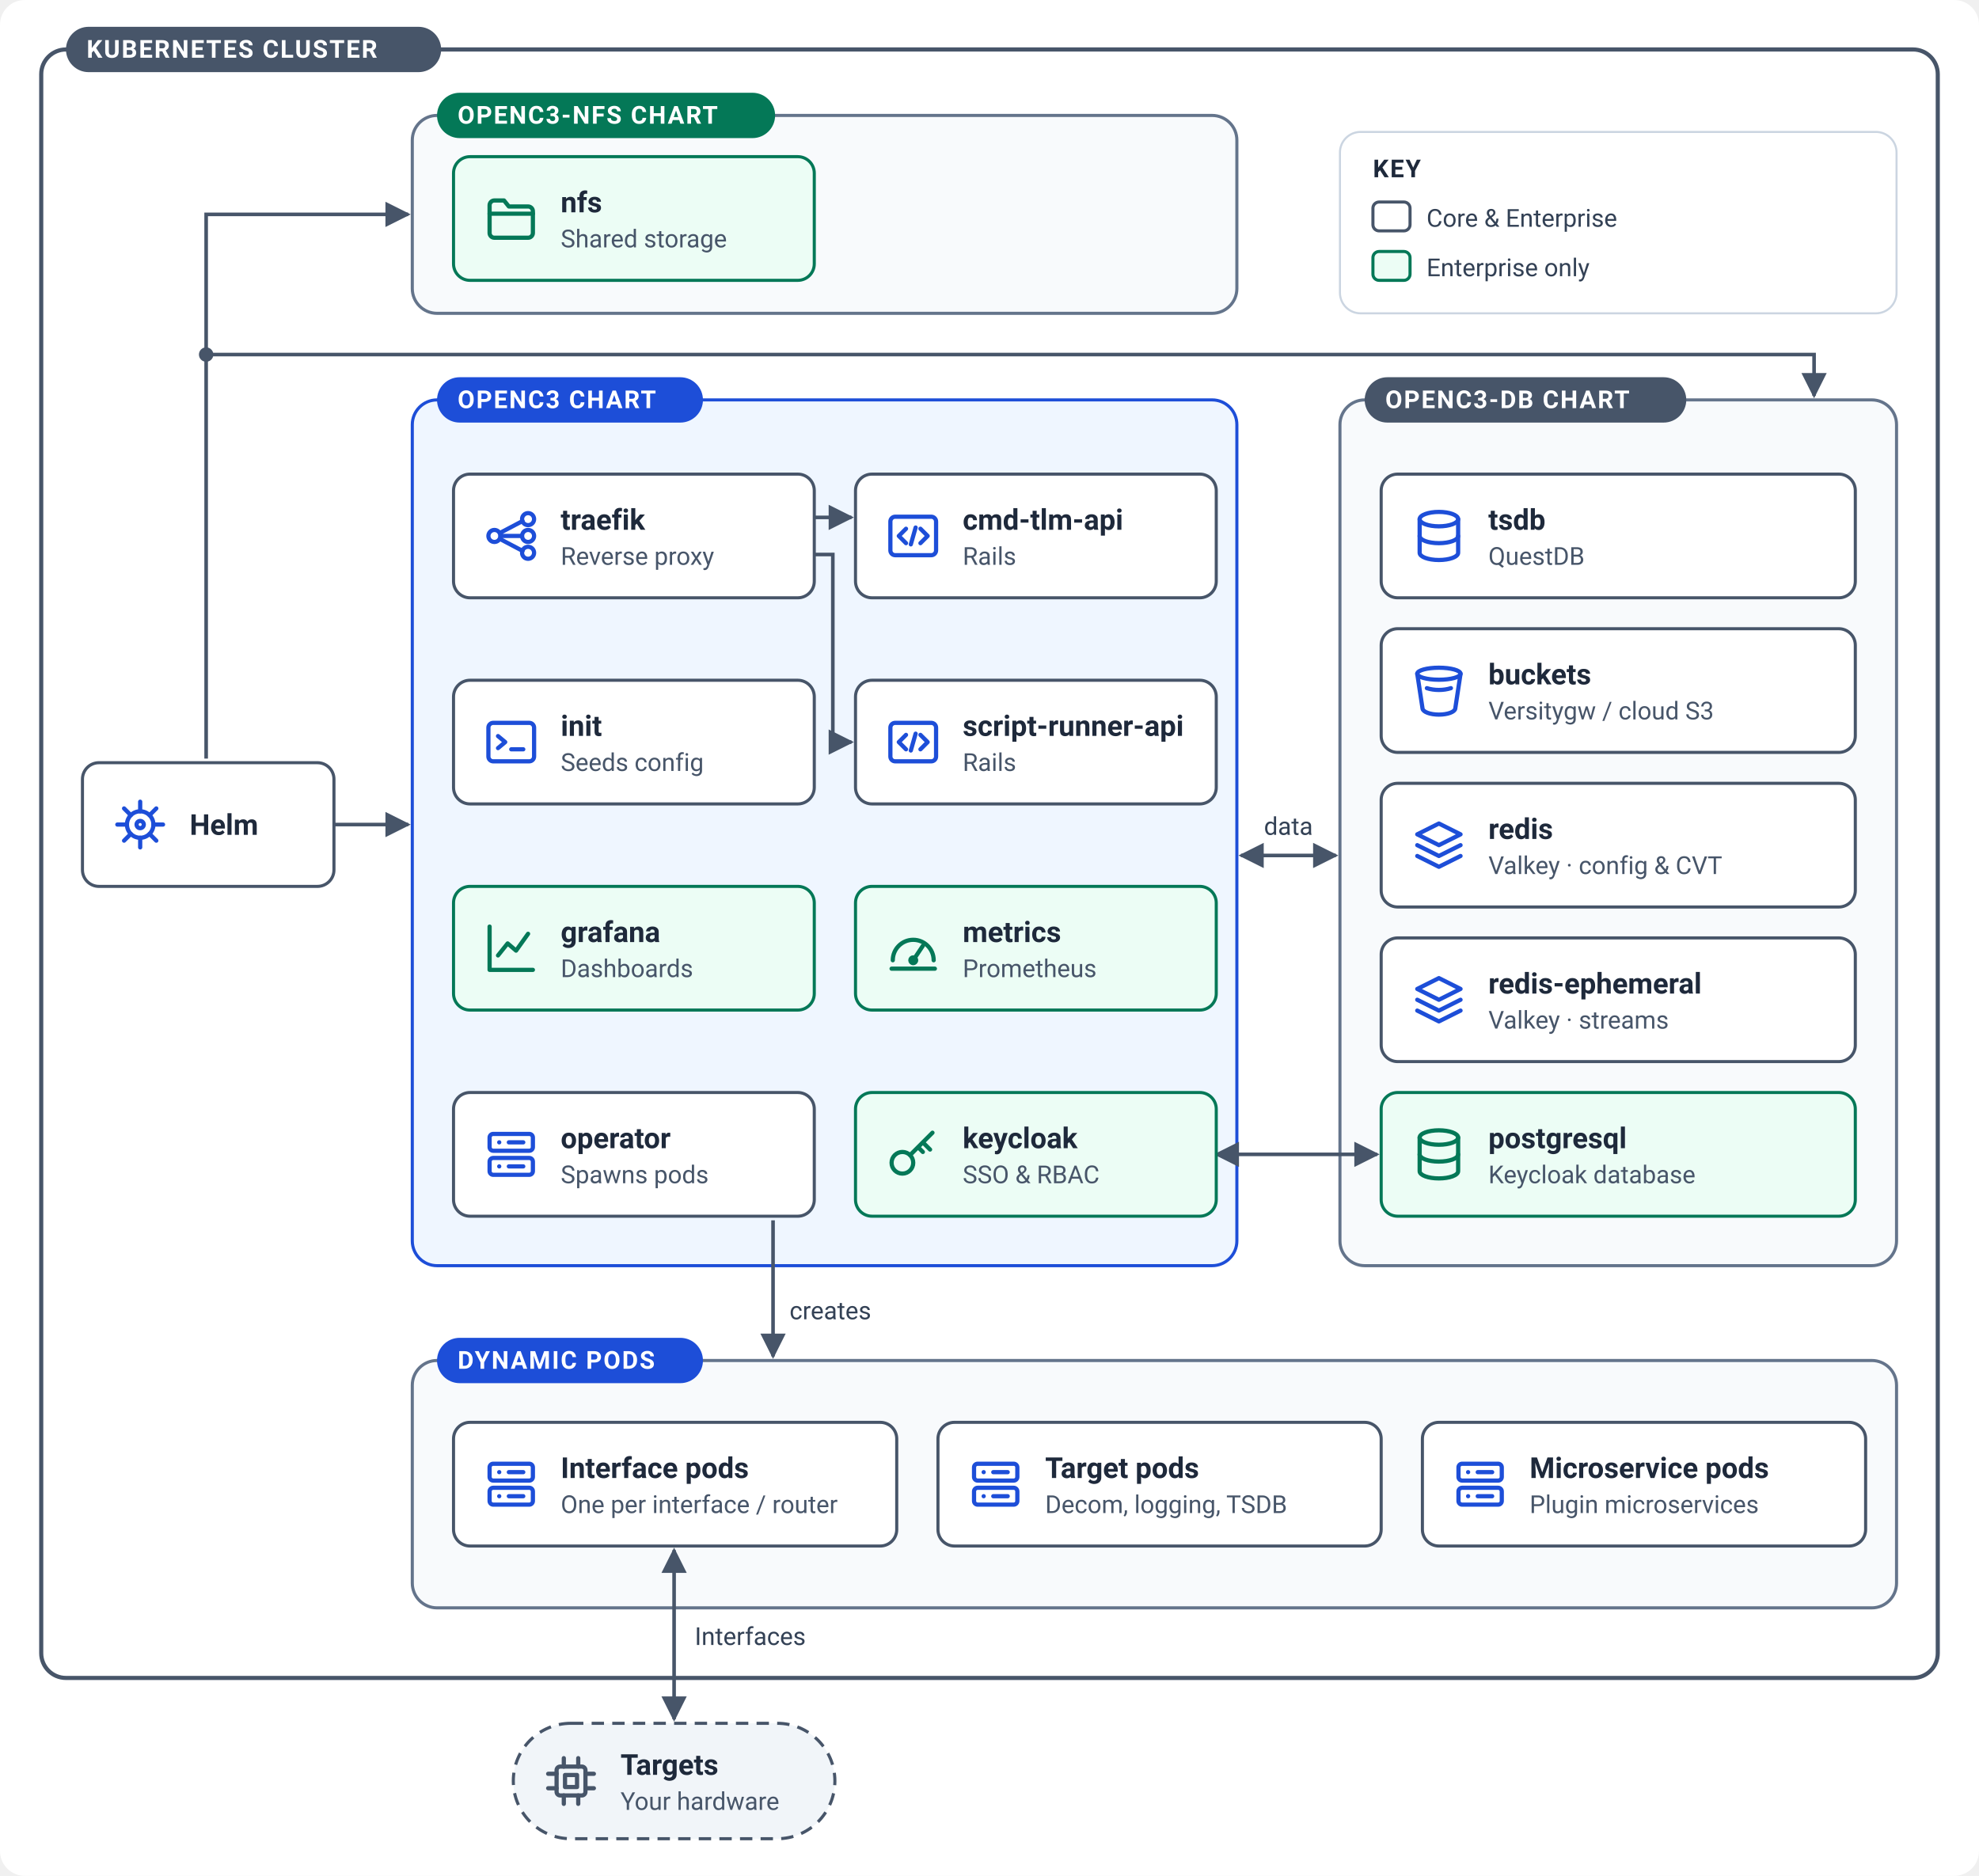
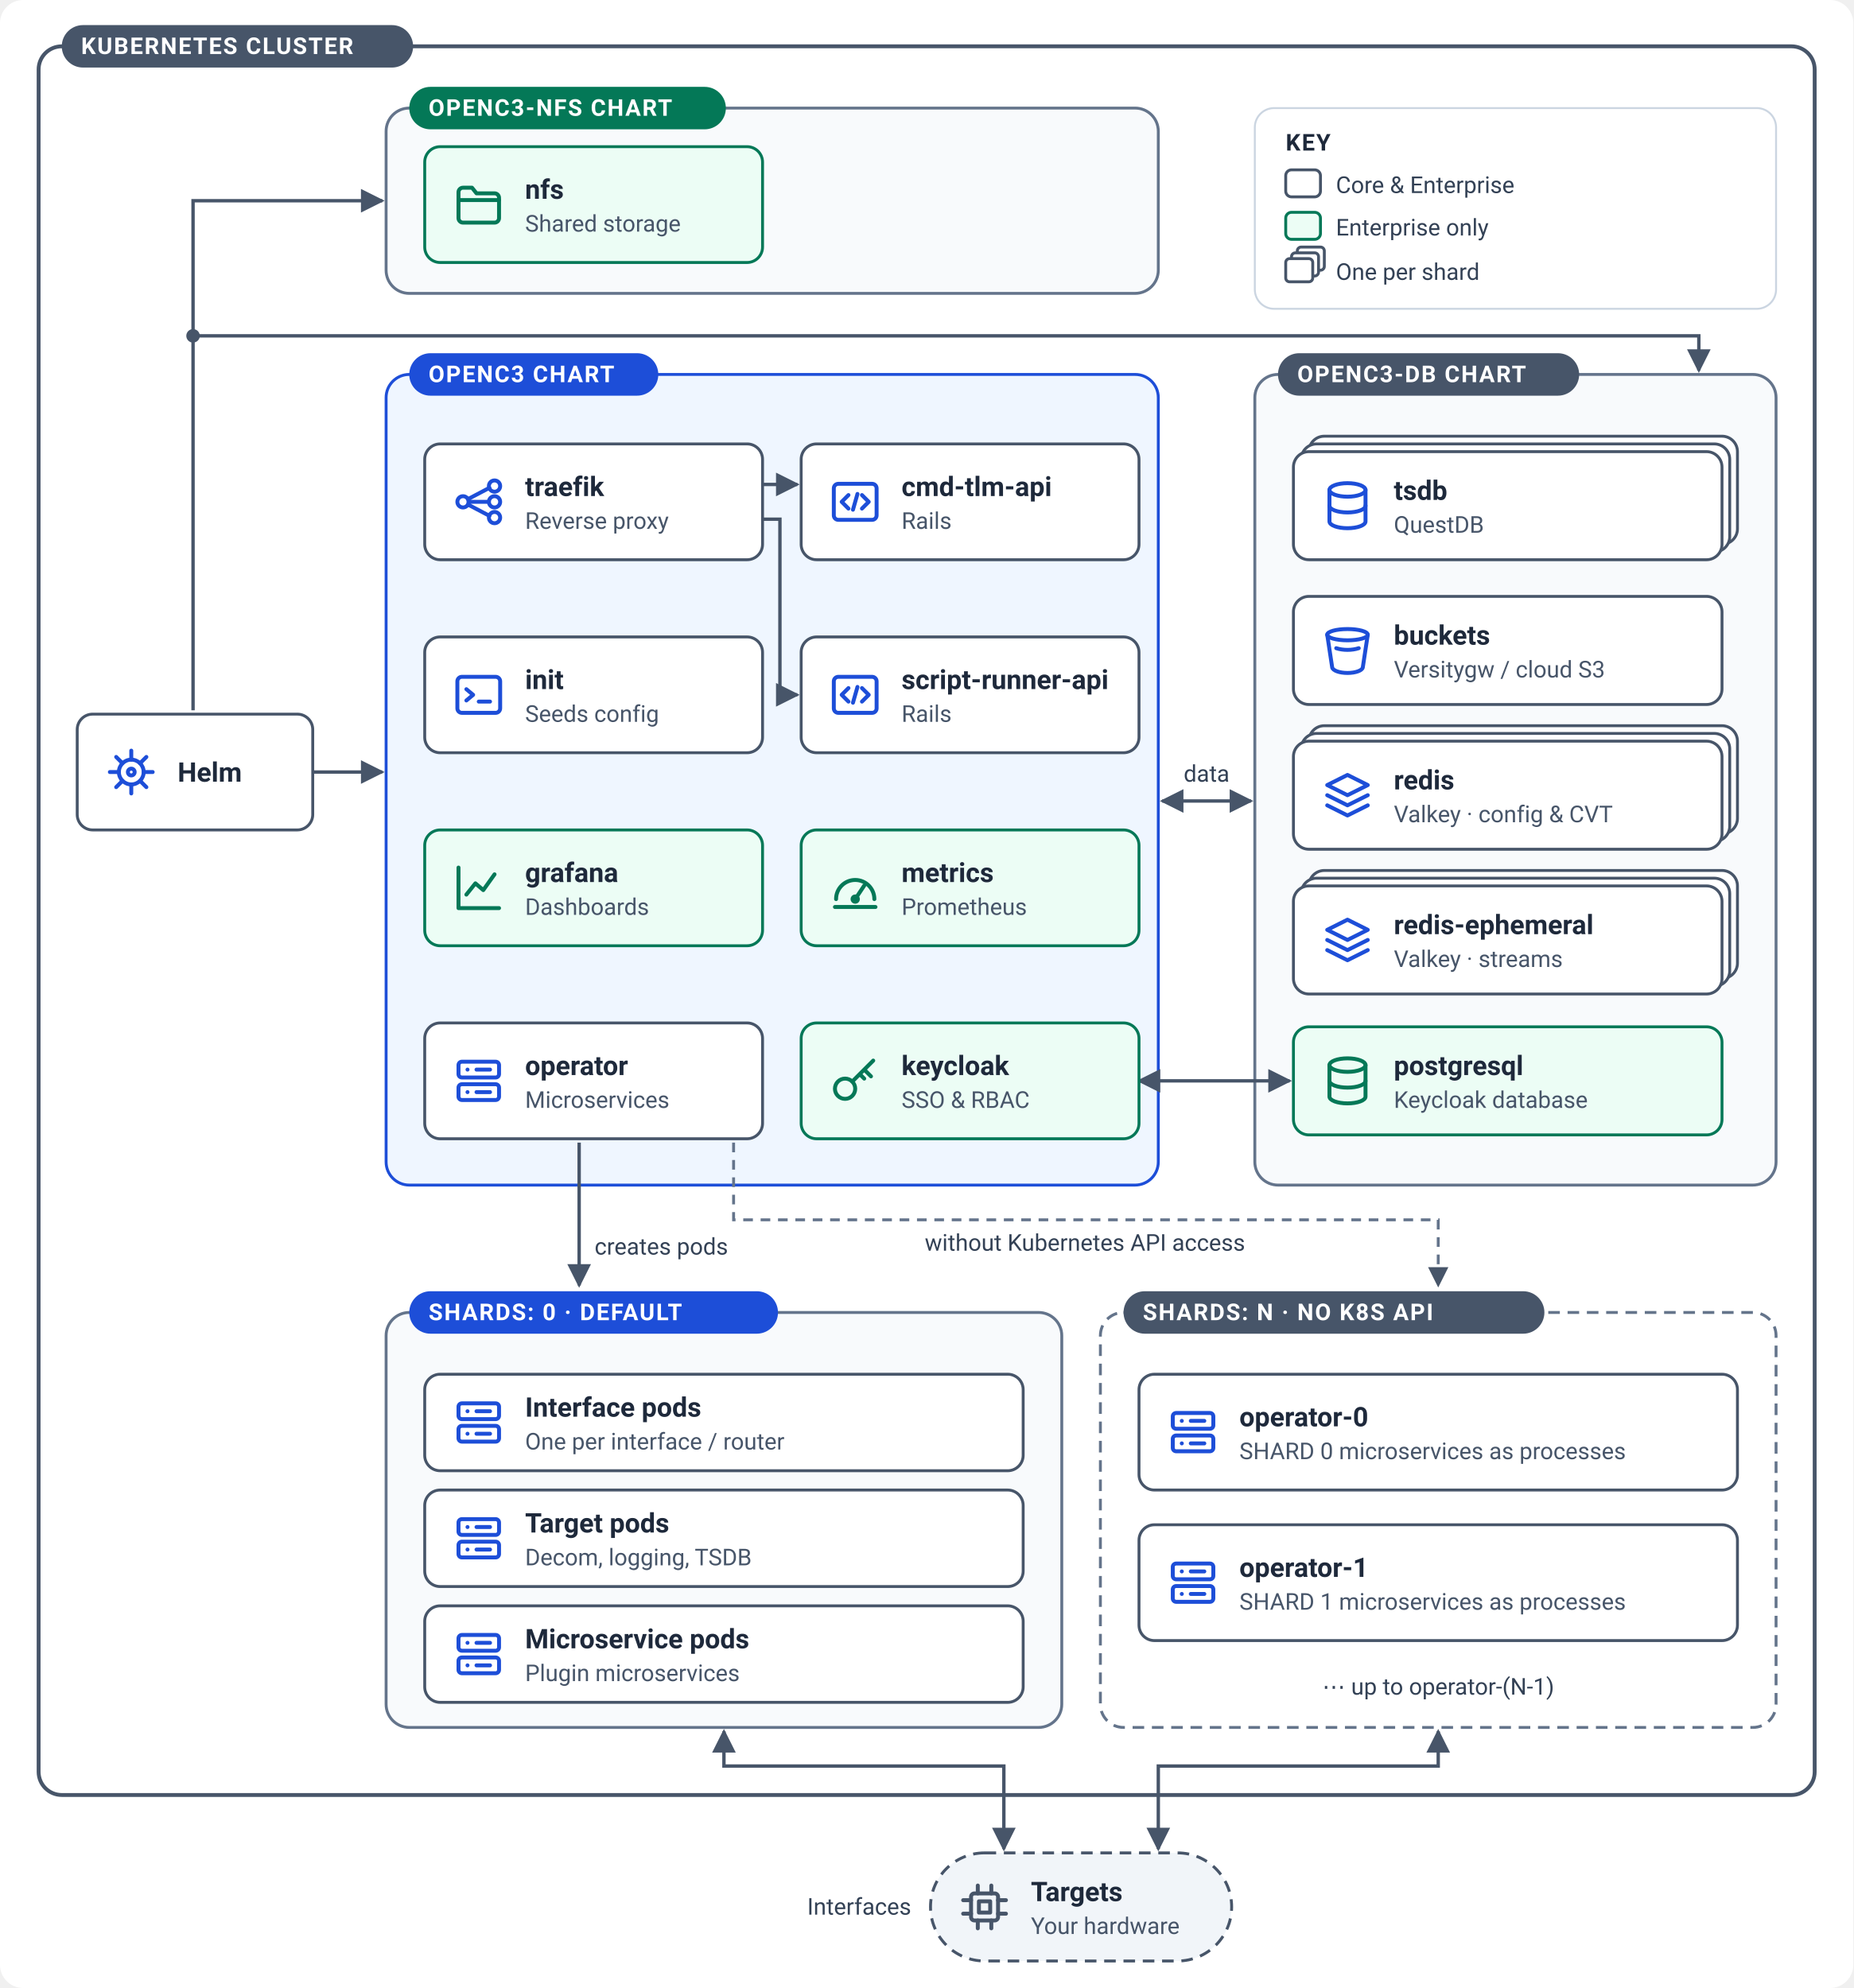
- <svg xmlns="http://www.w3.org/2000/svg" viewBox="0 0 960 910" width="960" height="910" role="img" aria-labelledby="title desc">
+ <svg xmlns="http://www.w3.org/2000/svg" viewBox="0 0 960 1030" width="960" height="1030" role="img" aria-labelledby="title desc">
  <defs>
    <marker id="arrow" viewBox="0 0 10 10" refX="9" refY="5" markerWidth="7" markerHeight="7" orient="auto-start-reverse">
      <path d="M0,0 L10,5 L0,10 z" fill="#475569" />
    </marker>
    <style>
      text { font-family: -apple-system, BlinkMacSystemFont, "Segoe UI", Roboto, Helvetica, Arial, sans-serif; fill: #1e293b; }
      .card { fill: #ffffff; stroke: #475569; stroke-width: 1.5; }
      .card-ent { fill: #ecfdf5; stroke: #047857; stroke-width: 1.5; }
      .actor { fill: #f1f5f9; stroke: #475569; stroke-width: 1.5; stroke-dasharray: 6 4; }
      .name { font-size: 14px; font-weight: 600; }
      .sub { font-size: 12px; fill: #475569; }
      .desc { font-size: 12px; fill: #334155; }
      .group-core { fill: #eff6ff; stroke: #1d4ed8; stroke-width: 1.5; }
      .group { fill: #f8fafc; stroke: #64748b; stroke-width: 1.5; }
+       .group-alt { fill: #ffffff; stroke: #64748b; stroke-width: 1.5; stroke-dasharray: 6 4; }
      .group-k8s { fill: #ffffff; stroke: #475569; stroke-width: 2; }
      .tab { font-size: 12px; font-weight: 700; letter-spacing: 0.06em; }
      .link { fill: none; stroke: #475569; stroke-width: 1.75; }
      .uses { fill: none; stroke: #64748b; stroke-width: 1.5; stroke-dasharray: 5 4; }
      .label { font-size: 12px; fill: #334155; }
      .icon { fill: none; stroke-width: 1.75; stroke-linecap: round; stroke-linejoin: round; }
      .layer-ent { fill: #ecfdf5; stroke: #047857; stroke-width: 1.25; }
      .layer-core { fill: #eff6ff; stroke: #1d4ed8; stroke-width: 1.25; }
      .layer-oss { fill: #f5f3ff; stroke: #7c3aed; stroke-width: 1.25; }
      .layer-text { font-size: 12px; text-anchor: middle; }
    </style>
  </defs>
-   <rect width="960" height="910" rx="12" fill="#ffffff" />
-   <rect class="group-k8s" x="20" y="24" width="920" height="790" rx="12" />
+   <rect width="960" height="1030" rx="12" fill="#ffffff" />
+   <rect class="group-k8s" x="20" y="24" width="920" height="906" rx="12" />
  <rect x="32" y="13" width="182" height="22" rx="11" fill="#475569" />
  <text class="tab" x="42" y="28" fill="#ffffff" style="fill:#ffffff">KUBERNETES CLUSTER</text>
  <rect class="group" x="200" y="56" width="400" height="96" rx="12" />
  <rect x="212" y="45" width="164" height="22" rx="11" fill="#047857" />
  <text class="tab" x="222" y="60" fill="#ffffff" style="fill:#ffffff">OPENC3-NFS CHART</text>
  <rect class="group-core" x="200" y="194" width="400" height="420" rx="12" />
  <rect x="212" y="183" width="129" height="22" rx="11" fill="#1d4ed8" />
  <text class="tab" x="222" y="198" fill="#ffffff" style="fill:#ffffff">OPENC3 CHART</text>
  <rect class="group" x="650" y="194" width="270" height="420" rx="12" />
  <rect x="662" y="183" width="156" height="22" rx="11" fill="#475569" />
  <text class="tab" x="672" y="198" fill="#ffffff" style="fill:#ffffff">OPENC3-DB CHART</text>
-   <rect class="group" x="200" y="660" width="720" height="120" rx="12" />
-   <rect x="212" y="649" width="129" height="22" rx="11" fill="#1d4ed8" />
-   <text class="tab" x="222" y="664" fill="#ffffff" style="fill:#ffffff">DYNAMIC PODS</text>
-   <rect x="650" y="64" width="270" height="88" rx="10" fill="#ffffff" stroke="#cbd5e1" />
-   <text class="tab" x="666" y="86">KEY</text>
-   <rect x="666" y="98" width="18" height="14" rx="3" class="card" />
-   <text class="desc" x="692" y="110">Core &amp; Enterprise</text>
-   <rect x="666" y="122" width="18" height="14" rx="3" class="card-ent" />
-   <text class="desc" x="692" y="134">Enterprise only</text>
+   <rect class="group" x="200" y="680" width="350" height="215" rx="12" />
+   <rect x="212" y="669" width="191" height="22" rx="11" fill="#1d4ed8" />
+   <text class="tab" x="222" y="684" fill="#ffffff" style="fill:#ffffff">SHARDS: 0 · DEFAULT</text>
+   <rect class="group-alt" x="570" y="680" width="350" height="215" rx="12" />
+   <rect x="582" y="669" width="218" height="22" rx="11" fill="#475569" />
+   <text class="tab" x="592" y="684" fill="#ffffff" style="fill:#ffffff">SHARDS: N · NO K8S API</text>
+   <rect x="650" y="56" width="270" height="104" rx="10" fill="#ffffff" stroke="#cbd5e1" />
+   <text class="tab" x="666" y="78">KEY</text>
+   <rect x="666" y="88" width="18" height="14" rx="3" class="card" />
+   <text class="desc" x="692" y="100">Core &amp; Enterprise</text>
+   <rect x="666" y="110" width="18" height="14" rx="3" class="card-ent" />
+   <text class="desc" x="692" y="122">Enterprise only</text>
+   <rect x="672" y="128" width="14" height="12" rx="2" class="card" />
+   <rect x="669" y="131" width="14" height="12" rx="2" class="card" />
+   <rect x="666" y="134" width="14" height="12" rx="2" class="card" />
+   <text class="desc" x="692" y="145">One per shard</text>
  <path class="link" d="M100,368 L100,104 L198,104" marker-end="url(#arrow)" />
-   <path class="link" d="M100,172 L880,172 L880,192" marker-end="url(#arrow)" />
-   <circle cx="100" cy="172" r="3.5" fill="#475569" />
+   <path class="link" d="M100,174 L880,174 L880,192" marker-end="url(#arrow)" />
+   <circle cx="100" cy="174" r="3.5" fill="#475569" />
  <path class="link" d="M162,400 L198,400" marker-end="url(#arrow)" />
  <path class="link" d="M395,251 L413,251" marker-end="url(#arrow)" />
  <path class="link" d="M395,269 L404,269 L404,360 L413,360" marker-end="url(#arrow)" />
  <path class="link" d="M602,415 L648,415" marker-start="url(#arrow)" marker-end="url(#arrow)" />
  <text class="label" x="625" y="405" text-anchor="middle">data</text>
  <path class="link" d="M590,560 L668,560" marker-start="url(#arrow)" marker-end="url(#arrow)" />
-   <path class="link" d="M375,592 L375,658" marker-end="url(#arrow)" />
-   <text class="label" x="383" y="640" text-anchor="start">creates</text>
-   <path class="link" d="M327,752 L327,834" marker-start="url(#arrow)" marker-end="url(#arrow)" />
-   <text class="label" x="337" y="798" text-anchor="start">Interfaces</text>
+   <path class="link" d="M300,592 L300,666" marker-end="url(#arrow)" />
+   <text class="label" x="308" y="650" text-anchor="start">creates pods</text>
+   <path class="uses" d="M380,592 L380,632 L745,632 L745,666" marker-end="url(#arrow)" />
+   <text class="label" x="562" y="648" text-anchor="middle">without Kubernetes API access</text>
+   <path class="link" d="M520,958 L520,915 L375,915 L375,897" marker-start="url(#arrow)" marker-end="url(#arrow)" />
+   <path class="link" d="M600,958 L600,915 L745,915 L745,897" marker-start="url(#arrow)" marker-end="url(#arrow)" />
+   <text class="label" x="472" y="992" text-anchor="end">Interfaces</text>
  <rect class="card" x="40" y="370" width="122" height="60" rx="8" />
  <g class="icon" stroke="#1d4ed8" transform="translate(54,386.0) scale(1.1667)">
    <circle cx="12" cy="12" r="5.5" />
    <circle cx="12" cy="12" r="1.5" />
    <path d="M12 2.5v4M12 17.5v4M2.5 12h4M17.5 12h4M5.3 5.3l2.8 2.8M15.9 15.9l2.8 2.8M5.3 18.7l2.8-2.8M15.9 8.1l2.8-2.8" />
  </g>
  <text class="name" x="92" y="405.0">Helm</text>
  <rect class="card-ent" x="220" y="76" width="175" height="60" rx="8" />
  <g class="icon" stroke="#047857" transform="translate(234,92.0) scale(1.1667)">
    <path d="M3 6.5a2 2 0 0 1 2-2h4l2 2.5h8a2 2 0 0 1 2 2V18a2 2 0 0 1-2 2H5a2 2 0 0 1-2-2z" />
    <path d="M3 10h18" />
  </g>
  <text class="name" x="272" y="103.0">nfs</text>
  <text class="sub" x="272" y="120.0">Shared storage</text>
  <rect class="card" x="220" y="230" width="175" height="60" rx="8" />
  <g class="icon" stroke="#1d4ed8" transform="translate(234,246.0) scale(1.1667)">
    <circle cx="5" cy="12" r="2.5" />
    <circle cx="19" cy="5" r="2.5" />
    <circle cx="19" cy="12" r="2.5" />
    <circle cx="19" cy="19" r="2.5" />
    <path d="M7.5 12h9M7.2 10.8l9.5-5M7.2 13.2l9.5 5" />
  </g>
  <text class="name" x="272" y="257.0">traefik</text>
  <text class="sub" x="272" y="274.0">Reverse proxy</text>
  <rect class="card" x="220" y="330" width="175" height="60" rx="8" />
  <g class="icon" stroke="#1d4ed8" transform="translate(234,346.0) scale(1.1667)">
    <rect x="2.5" y="4" width="19" height="16" rx="2" />
    <path d="M6.5 9.5l3 2.5-3 2.5" />
    <path d="M12 15h5" />
  </g>
  <text class="name" x="272" y="357.0">init</text>
  <text class="sub" x="272" y="374.0">Seeds config</text>
  <rect class="card-ent" x="220" y="430" width="175" height="60" rx="8" />
  <g class="icon" stroke="#047857" transform="translate(234,446.0) scale(1.1667)">
    <path d="M3 3v18h18" />
    <path d="M6.5 15l4-5 3.5 3 5-7" />
  </g>
  <text class="name" x="272" y="457.0">grafana</text>
  <text class="sub" x="272" y="474.0">Dashboards</text>
  <rect class="card" x="220" y="530" width="175" height="60" rx="8" />
  <g class="icon" stroke="#1d4ed8" transform="translate(234,546.0) scale(1.1667)">
    <rect x="3" y="3.5" width="18" height="7" rx="1.5" />
    <rect x="3" y="13.5" width="18" height="7" rx="1.5" />
    <path d="M7 7h.01M7 17h.01" />
    <path d="M11 7h6M11 17h6" />
  </g>
  <text class="name" x="272" y="557.0">operator</text>
-   <text class="sub" x="272" y="574.0">Spawns pods</text>
+   <text class="sub" x="272" y="574.0">Microservices</text>
  <rect class="card" x="415" y="230" width="175" height="60" rx="8" />
  <g class="icon" stroke="#1d4ed8" transform="translate(429,246.0) scale(1.1667)">
    <rect x="2.5" y="4" width="19" height="16" rx="2" />
    <path d="M9 9l-3 3 3 3M15 9l3 3-3 3M13 8.5l-2 7" />
  </g>
  <text class="name" x="467" y="257.0">cmd-tlm-api</text>
  <text class="sub" x="467" y="274.0">Rails</text>
  <rect class="card" x="415" y="330" width="175" height="60" rx="8" />
  <g class="icon" stroke="#1d4ed8" transform="translate(429,346.0) scale(1.1667)">
    <rect x="2.5" y="4" width="19" height="16" rx="2" />
    <path d="M9 9l-3 3 3 3M15 9l3 3-3 3M13 8.5l-2 7" />
  </g>
  <text class="name" x="467" y="357.0">script-runner-api</text>
  <text class="sub" x="467" y="374.0">Rails</text>
  <rect class="card-ent" x="415" y="430" width="175" height="60" rx="8" />
  <g class="icon" stroke="#047857" transform="translate(429,446.0) scale(1.1667)">
    <path d="M3.5 17a8.5 8.5 0 1 1 17 0" />
    <path d="M12 17l4-6" />
    <circle cx="12" cy="17" r="1.2" />
    <path d="M3 20.5h18" />
  </g>
  <text class="name" x="467" y="457.0">metrics</text>
  <text class="sub" x="467" y="474.0">Prometheus</text>
  <rect class="card-ent" x="415" y="530" width="175" height="60" rx="8" />
  <g class="icon" stroke="#047857" transform="translate(429,546.0) scale(1.1667)">
    <circle cx="7.5" cy="15.5" r="4.5" />
    <path d="M10.7 12.3L20 3M16 7l3 3M14 9l2 2" />
  </g>
  <text class="name" x="467" y="557.0">keycloak</text>
  <text class="sub" x="467" y="574.0">SSO &amp; RBAC</text>
-   <rect class="card" x="670" y="230" width="230" height="60" rx="8" />
-   <g class="icon" stroke="#1d4ed8" transform="translate(684,246.0) scale(1.1667)">
+   <rect class="card" x="678" y="226" width="222" height="56" rx="8" />
+   <rect class="card" x="674" y="230" width="222" height="56" rx="8" />
+   <rect class="card" x="670" y="234" width="222" height="56" rx="8" />
+   <g class="icon" stroke="#1d4ed8" transform="translate(684,248.0) scale(1.1667)">
    <ellipse cx="12" cy="5" rx="8" ry="3" />
    <path d="M4 5v14c0 1.7 3.6 3 8 3s8-1.3 8-3V5" />
    <path d="M4 12c0 1.7 3.6 3 8 3s8-1.3 8-3" />
  </g>
-   <text class="name" x="722" y="257.0">tsdb</text>
-   <text class="sub" x="722" y="274.0">QuestDB</text>
-   <rect class="card" x="670" y="305" width="230" height="60" rx="8" />
-   <g class="icon" stroke="#1d4ed8" transform="translate(684,321.0) scale(1.1667)">
+   <text class="name" x="722" y="259.0">tsdb</text>
+   <text class="sub" x="722" y="276.0">QuestDB</text>
+   <rect class="card" x="670" y="309" width="222" height="56" rx="8" />
+   <g class="icon" stroke="#1d4ed8" transform="translate(684,323.0) scale(1.1667)">
    <ellipse cx="12" cy="5" rx="9" ry="2.5" />
    <path d="M3 5l2.2 14.5c.2 1.4 3.2 2.5 6.8 2.5s6.6-1.1 6.8-2.5L21 5" />
    <path d="M7 11c3 1 7 1 10 0" />
  </g>
-   <text class="name" x="722" y="332.0">buckets</text>
-   <text class="sub" x="722" y="349.0">Versitygw / cloud S3</text>
-   <rect class="card" x="670" y="380" width="230" height="60" rx="8" />
-   <g class="icon" stroke="#1d4ed8" transform="translate(684,396.0) scale(1.1667)">
+   <text class="name" x="722" y="334.0">buckets</text>
+   <text class="sub" x="722" y="351.0">Versitygw / cloud S3</text>
+   <rect class="card" x="678" y="376" width="222" height="56" rx="8" />
+   <rect class="card" x="674" y="380" width="222" height="56" rx="8" />
+   <rect class="card" x="670" y="384" width="222" height="56" rx="8" />
+   <g class="icon" stroke="#1d4ed8" transform="translate(684,398.0) scale(1.1667)">
    <path d="M12 3l9 4.5-9 4.5-9-4.5z" />
    <path d="M3 12l9 4.5 9-4.5" />
    <path d="M3 16.5l9 4.5 9-4.5" />
  </g>
-   <text class="name" x="722" y="407.0">redis</text>
-   <text class="sub" x="722" y="424.0">Valkey · config &amp; CVT</text>
-   <rect class="card" x="670" y="455" width="230" height="60" rx="8" />
-   <g class="icon" stroke="#1d4ed8" transform="translate(684,471.0) scale(1.1667)">
+   <text class="name" x="722" y="409.0">redis</text>
+   <text class="sub" x="722" y="426.0">Valkey · config &amp; CVT</text>
+   <rect class="card" x="678" y="451" width="222" height="56" rx="8" />
+   <rect class="card" x="674" y="455" width="222" height="56" rx="8" />
+   <rect class="card" x="670" y="459" width="222" height="56" rx="8" />
+   <g class="icon" stroke="#1d4ed8" transform="translate(684,473.0) scale(1.1667)">
    <path d="M12 3l9 4.5-9 4.5-9-4.5z" />
    <path d="M3 12l9 4.5 9-4.5" />
    <path d="M3 16.5l9 4.5 9-4.5" />
  </g>
-   <text class="name" x="722" y="482.0">redis-ephemeral</text>
-   <text class="sub" x="722" y="499.0">Valkey · streams</text>
-   <rect class="card-ent" x="670" y="530" width="230" height="60" rx="8" />
+   <text class="name" x="722" y="484.0">redis-ephemeral</text>
+   <text class="sub" x="722" y="501.0">Valkey · streams</text>
+   <rect class="card-ent" x="670" y="532" width="222" height="56" rx="8" />
  <g class="icon" stroke="#047857" transform="translate(684,546.0) scale(1.1667)">
    <ellipse cx="12" cy="5" rx="8" ry="3" />
    <path d="M4 5v14c0 1.7 3.6 3 8 3s8-1.3 8-3V5" />
    <path d="M4 12c0 1.7 3.6 3 8 3s8-1.3 8-3" />
  </g>
  <text class="name" x="722" y="557.0">postgresql</text>
  <text class="sub" x="722" y="574.0">Keycloak database</text>
-   <rect class="card" x="220" y="690" width="215" height="60" rx="8" />
-   <g class="icon" stroke="#1d4ed8" transform="translate(234,706.0) scale(1.1667)">
-     <rect x="3" y="3.5" width="18" height="7" rx="1.5" />
-     <rect x="3" y="13.5" width="18" height="7" rx="1.5" />
-     <path d="M7 7h.01M7 17h.01" />
-     <path d="M11 7h6M11 17h6" />
-   </g>
-   <text class="name" x="272" y="717.0">Interface pods</text>
-   <text class="sub" x="272" y="734.0">One per interface / router</text>
-   <rect class="card" x="455" y="690" width="215" height="60" rx="8" />
-   <g class="icon" stroke="#1d4ed8" transform="translate(469,706.0) scale(1.1667)">
-     <rect x="3" y="3.5" width="18" height="7" rx="1.5" />
-     <rect x="3" y="13.5" width="18" height="7" rx="1.5" />
-     <path d="M7 7h.01M7 17h.01" />
-     <path d="M11 7h6M11 17h6" />
-   </g>
-   <text class="name" x="507" y="717.0">Target pods</text>
-   <text class="sub" x="507" y="734.0">Decom, logging, TSDB</text>
-   <rect class="card" x="690" y="690" width="215" height="60" rx="8" />
-   <g class="icon" stroke="#1d4ed8" transform="translate(704,706.0) scale(1.1667)">
-     <rect x="3" y="3.5" width="18" height="7" rx="1.5" />
-     <rect x="3" y="13.5" width="18" height="7" rx="1.5" />
-     <path d="M7 7h.01M7 17h.01" />
-     <path d="M11 7h6M11 17h6" />
-   </g>
-   <text class="name" x="742" y="717.0">Microservice pods</text>
-   <text class="sub" x="742" y="734.0">Plugin microservices</text>
-   <rect class="actor" x="249" y="836" width="156" height="56" rx="28.0" />
-   <g class="icon" stroke="#475569" transform="translate(263,850.0) scale(1.1667)">
+   <rect class="card" x="220" y="712" width="310" height="50" rx="8" />
+   <g class="icon" stroke="#1d4ed8" transform="translate(234,723.0) scale(1.1667)">
+     <rect x="3" y="3.5" width="18" height="7" rx="1.5" />
+     <rect x="3" y="13.5" width="18" height="7" rx="1.5" />
+     <path d="M7 7h.01M7 17h.01" />
+     <path d="M11 7h6M11 17h6" />
+   </g>
+   <text class="name" x="272" y="734.0">Interface pods</text>
+   <text class="sub" x="272" y="751.0">One per interface / router</text>
+   <rect class="card" x="220" y="772" width="310" height="50" rx="8" />
+   <g class="icon" stroke="#1d4ed8" transform="translate(234,783.0) scale(1.1667)">
+     <rect x="3" y="3.5" width="18" height="7" rx="1.5" />
+     <rect x="3" y="13.5" width="18" height="7" rx="1.5" />
+     <path d="M7 7h.01M7 17h.01" />
+     <path d="M11 7h6M11 17h6" />
+   </g>
+   <text class="name" x="272" y="794.0">Target pods</text>
+   <text class="sub" x="272" y="811.0">Decom, logging, TSDB</text>
+   <rect class="card" x="220" y="832" width="310" height="50" rx="8" />
+   <g class="icon" stroke="#1d4ed8" transform="translate(234,843.0) scale(1.1667)">
+     <rect x="3" y="3.5" width="18" height="7" rx="1.5" />
+     <rect x="3" y="13.5" width="18" height="7" rx="1.5" />
+     <path d="M7 7h.01M7 17h.01" />
+     <path d="M11 7h6M11 17h6" />
+   </g>
+   <text class="name" x="272" y="854.0">Microservice pods</text>
+   <text class="sub" x="272" y="871.0">Plugin microservices</text>
+   <rect class="card" x="590" y="712" width="310" height="60" rx="8" />
+   <g class="icon" stroke="#1d4ed8" transform="translate(604,728.0) scale(1.1667)">
+     <rect x="3" y="3.5" width="18" height="7" rx="1.5" />
+     <rect x="3" y="13.5" width="18" height="7" rx="1.5" />
+     <path d="M7 7h.01M7 17h.01" />
+     <path d="M11 7h6M11 17h6" />
+   </g>
+   <text class="name" x="642" y="739.0">operator-0</text>
+   <text class="sub" x="642" y="756.0">SHARD 0 microservices as processes</text>
+   <rect class="card" x="590" y="790" width="310" height="60" rx="8" />
+   <g class="icon" stroke="#1d4ed8" transform="translate(604,806.0) scale(1.1667)">
+     <rect x="3" y="3.5" width="18" height="7" rx="1.5" />
+     <rect x="3" y="13.5" width="18" height="7" rx="1.5" />
+     <path d="M7 7h.01M7 17h.01" />
+     <path d="M11 7h6M11 17h6" />
+   </g>
+   <text class="name" x="642" y="817.0">operator-1</text>
+   <text class="sub" x="642" y="834.0">SHARD 1 microservices as processes</text>
+   <text class="label" x="745" y="878" text-anchor="middle">⋯ up to operator-(N-1)</text>
+   <rect class="actor" x="482" y="960" width="156" height="56" rx="28.0" />
+   <g class="icon" stroke="#475569" transform="translate(496,974.0) scale(1.1667)">
    <rect x="6" y="6" width="12" height="12" rx="1.5" />
    <rect x="9.5" y="9.5" width="5" height="5" />
    <path d="M9 2.5V6M15 2.5V6M9 18v3.5M15 18v3.5M2.5 9H6M2.5 15H6M18 9h3.5M18 15h3.5" />
  </g>
-   <text class="name" x="301" y="861.0">Targets</text>
-   <text class="sub" x="301" y="878.0">Your hardware</text>
+   <text class="name" x="534" y="985.0">Targets</text>
+   <text class="sub" x="534" y="1002.0">Your hardware</text>
</svg>
